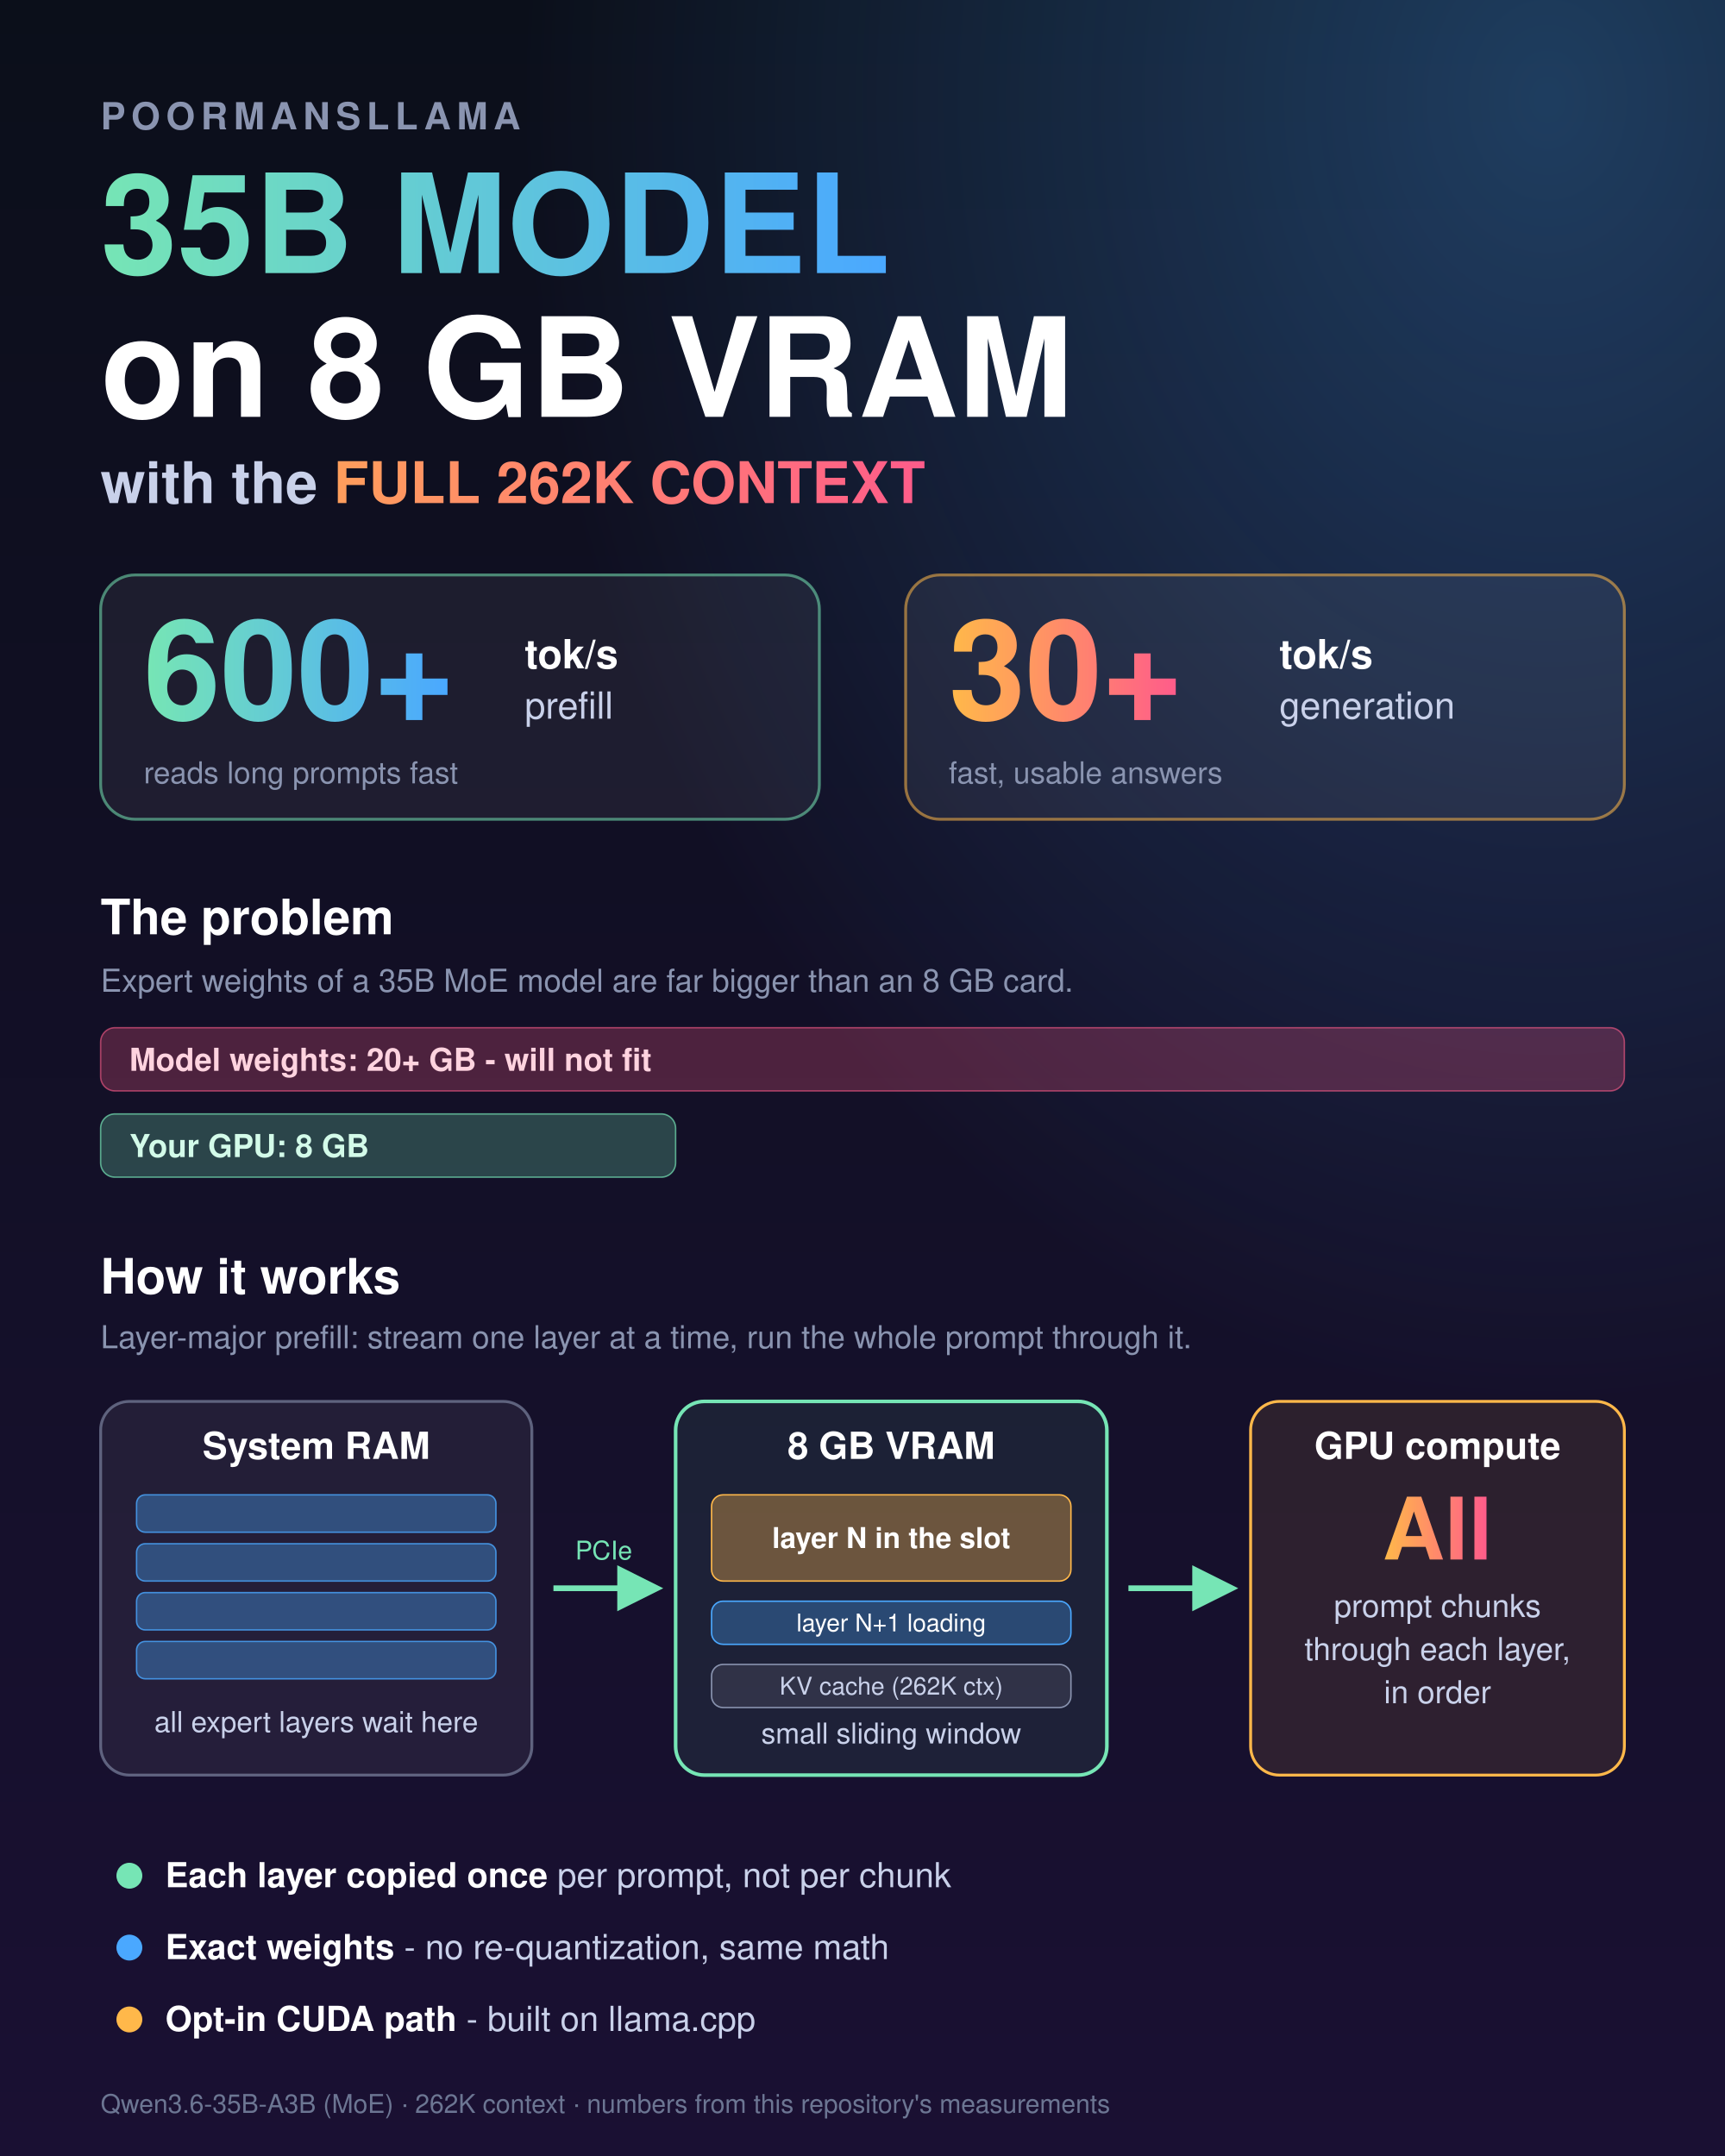
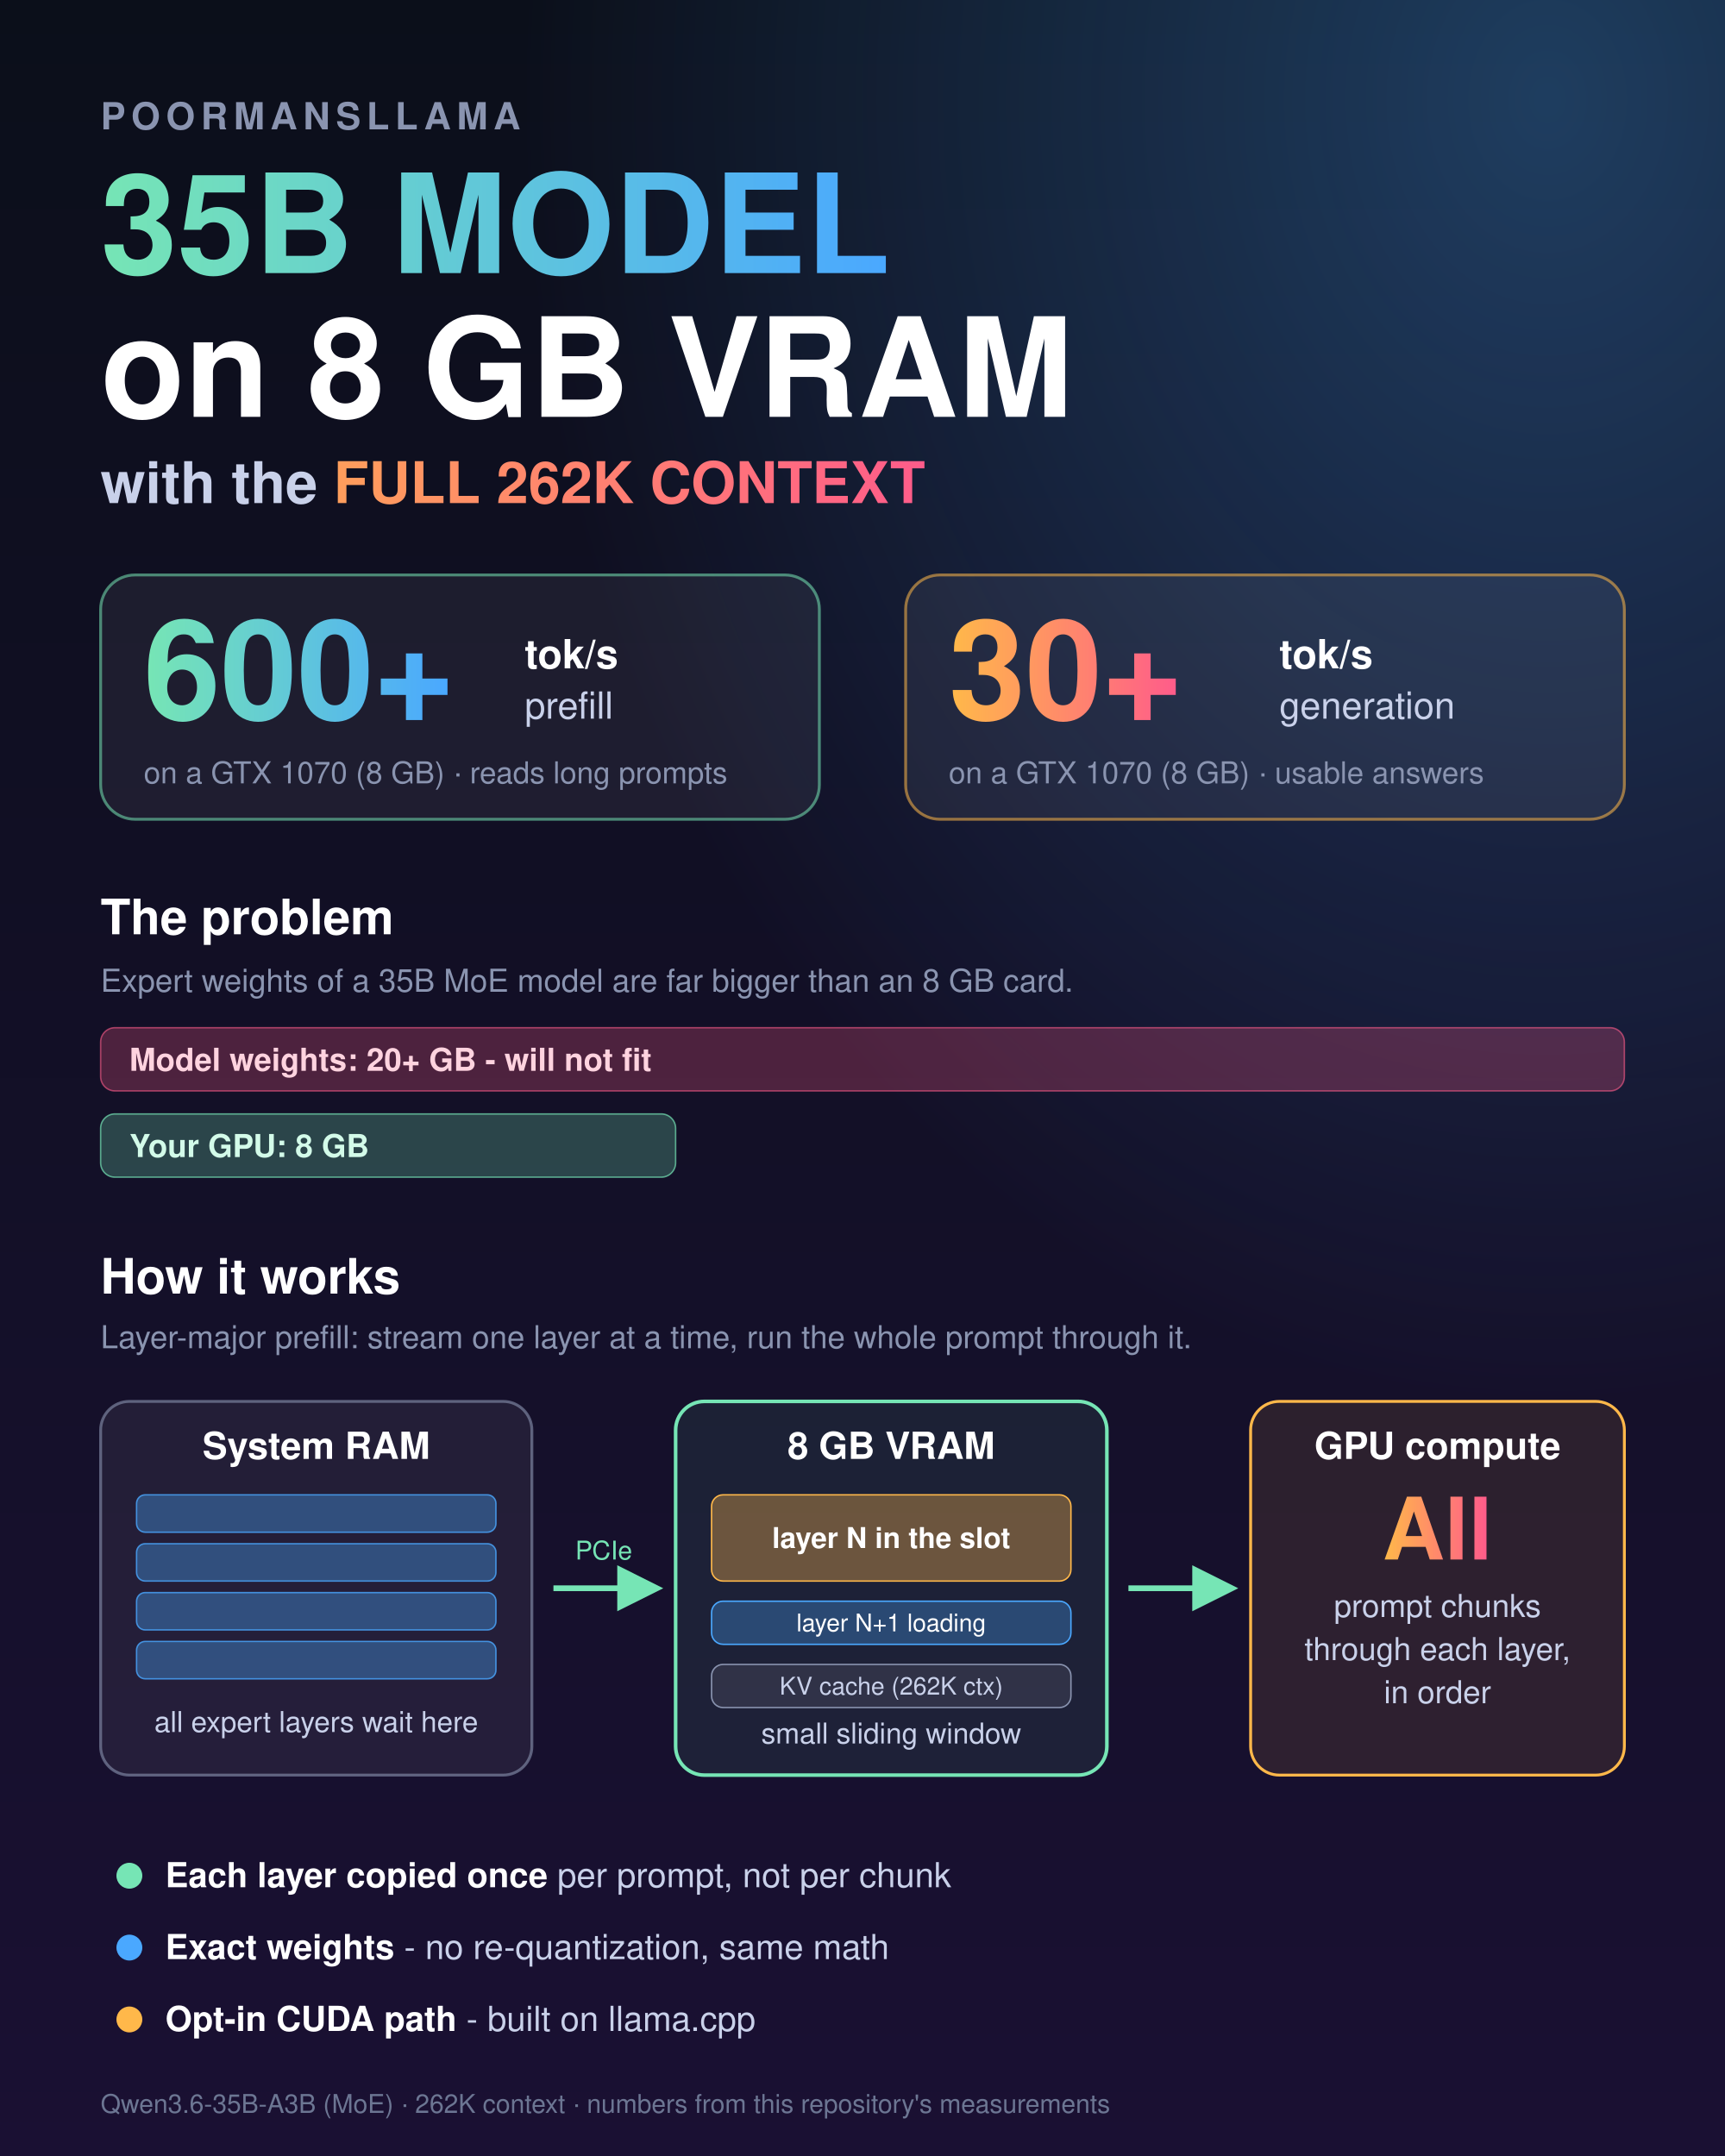
<svg xmlns="http://www.w3.org/2000/svg" viewBox="0 0 1200 1500" width="1200" height="1500" font-family="Segoe UI, Helvetica, Arial, sans-serif">
  <defs>
    <linearGradient id="bg" x1="0" y1="0" x2="0" y2="1">
      <stop offset="0" stop-color="#0b0f1a" />
      <stop offset="1" stop-color="#1a1033" />
    </linearGradient>
    <linearGradient id="acc" x1="0" y1="0" x2="1" y2="0">
      <stop offset="0" stop-color="#76e5b5" />
      <stop offset="1" stop-color="#4aa8ff" />
    </linearGradient>
    <linearGradient id="hot" x1="0" y1="0" x2="1" y2="0">
      <stop offset="0" stop-color="#ffb84a" />
      <stop offset="1" stop-color="#ff5c8a" />
    </linearGradient>
    <radialGradient id="glow" cx="0.9" cy="0.05" r="0.6">
      <stop offset="0" stop-color="#4aa8ff" stop-opacity="0.3" />
      <stop offset="1" stop-color="#4aa8ff" stop-opacity="0" />
    </radialGradient>
    <marker id="arr" viewBox="0 0 10 10" refX="8" refY="5" markerWidth="8" markerHeight="8" orient="auto">
      <path d="M0 0L10 5L0 10z" fill="#76e5b5" />
    </marker>
  </defs>
  <rect width="1200" height="1500" fill="url(#bg)" />
  <rect width="1200" height="1500" fill="url(#glow)" />
  <text x="70" y="90" font-size="26" font-weight="600" fill="#8a94b0" letter-spacing="4">POORMANSLLAMA</text>
  <text x="70" y="190" font-size="96" font-weight="800" fill="url(#acc)">35B MODEL</text>
  <text x="70" y="290" font-size="96" font-weight="800" fill="#fff">on 8 GB VRAM</text>
  <text x="70" y="350" font-size="40" font-weight="600" fill="#c9d1ea">with the <tspan fill="url(#hot)" font-weight="800">FULL 262K CONTEXT</tspan>
  </text>
  <rect x="70" y="400" width="500" height="170" rx="24" fill="#fff" fill-opacity="0.06" stroke="#76e5b5" stroke-opacity="0.55" stroke-width="2" />
  <text x="100" y="500" font-size="96" font-weight="800" fill="url(#acc)">600+</text>
  <text x="365" y="465" font-size="28" font-weight="700" fill="#fff">tok/s</text>
  <text x="365" y="500" font-size="26" fill="#c9d1ea">prefill</text>
-   <text x="100" y="545" font-size="21" fill="#8a94b0">reads long prompts fast</text>
+   <text x="100" y="545" font-size="21" fill="#8a94b0">on a GTX 1070 (8 GB) · reads long prompts</text>
  <rect x="630" y="400" width="500" height="170" rx="24" fill="#fff" fill-opacity="0.06" stroke="#ffb84a" stroke-opacity="0.55" stroke-width="2" />
  <text x="660" y="500" font-size="96" font-weight="800" fill="url(#hot)">30+</text>
  <text x="890" y="465" font-size="28" font-weight="700" fill="#fff">tok/s</text>
  <text x="890" y="500" font-size="26" fill="#c9d1ea">generation</text>
-   <text x="660" y="545" font-size="21" fill="#8a94b0">fast, usable answers</text>
+   <text x="660" y="545" font-size="21" fill="#8a94b0">on a GTX 1070 (8 GB) · usable answers</text>
  <text x="70" y="650" font-size="34" font-weight="700" fill="#fff">The problem</text>
  <text x="70" y="690" font-size="22" fill="#8a94b0">Expert weights of a 35B MoE model are far bigger than an 8 GB card.</text>
  <rect x="70" y="715" width="1060" height="44" rx="10" fill="#ff5c8a" fill-opacity="0.25" stroke="#ff5c8a" stroke-opacity="0.6" />
  <text x="90" y="745" font-size="22" font-weight="600" fill="#ffd3df">Model weights: 20+ GB  - will not fit</text>
  <rect x="70" y="775" width="400" height="44" rx="10" fill="#76e5b5" fill-opacity="0.25" stroke="#76e5b5" stroke-opacity="0.7" />
  <text x="90" y="805" font-size="22" font-weight="600" fill="#d3fbe9">Your GPU: 8 GB</text>
  <text x="70" y="900" font-size="34" font-weight="700" fill="#fff">How it works</text>
  <text x="70" y="938" font-size="22" fill="#8a94b0">Layer-major prefill: stream one layer at a time, run the whole prompt through it.</text>
  <rect x="70" y="975" width="300" height="260" rx="20" fill="#fff" fill-opacity="0.06" stroke="#8a94b0" stroke-opacity="0.6" stroke-width="2" />
  <text x="220" y="1015" font-size="26" font-weight="700" fill="#fff" text-anchor="middle">System RAM</text>
  <g fill="#4aa8ff" fill-opacity="0.35" stroke="#4aa8ff" stroke-opacity="0.8">
    <rect x="95" y="1040" width="250" height="26" rx="6" />
    <rect x="95" y="1074" width="250" height="26" rx="6" />
    <rect x="95" y="1108" width="250" height="26" rx="6" />
    <rect x="95" y="1142" width="250" height="26" rx="6" />
  </g>
  <text x="220" y="1205" font-size="20" fill="#c9d1ea" text-anchor="middle">all expert layers wait here</text>
  <path d="M385 1105 H 455" stroke="#76e5b5" stroke-width="4" marker-end="url(#arr)" />
  <text x="420" y="1085" font-size="18" fill="#76e5b5" text-anchor="middle">PCIe</text>
  <rect x="470" y="975" width="300" height="260" rx="20" fill="#76e5b5" fill-opacity="0.08" stroke="#76e5b5" stroke-width="2.5" />
  <text x="620" y="1015" font-size="26" font-weight="700" fill="#fff" text-anchor="middle">8 GB VRAM</text>
  <rect x="495" y="1040" width="250" height="60" rx="8" fill="#ffb84a" fill-opacity="0.35" stroke="#ffb84a" />
  <text x="620" y="1077" font-size="20" font-weight="600" fill="#fff" text-anchor="middle">layer N in the slot</text>
  <rect x="495" y="1114" width="250" height="30" rx="8" fill="#4aa8ff" fill-opacity="0.3" stroke="#4aa8ff" />
  <text x="620" y="1135" font-size="17" fill="#fff" text-anchor="middle">layer N+1 loading</text>
  <rect x="495" y="1158" width="250" height="30" rx="8" fill="#fff" fill-opacity="0.08" stroke="#8a94b0" />
  <text x="620" y="1179" font-size="17" fill="#c9d1ea" text-anchor="middle">KV cache (262K ctx)</text>
  <text x="620" y="1213" font-size="20" fill="#c9d1ea" text-anchor="middle">small sliding window</text>
  <path d="M785 1105 H 855" stroke="#76e5b5" stroke-width="4" marker-end="url(#arr)" />
  <rect x="870" y="975" width="260" height="260" rx="20" fill="#ffb84a" fill-opacity="0.1" stroke="#ffb84a" stroke-width="2" />
  <text x="1000" y="1015" font-size="26" font-weight="700" fill="#fff" text-anchor="middle">GPU compute</text>
  <text x="1000" y="1085" font-size="60" font-weight="800" fill="url(#hot)" text-anchor="middle">All</text>
  <text x="1000" y="1125" font-size="22" fill="#c9d1ea" text-anchor="middle">prompt chunks</text>
  <text x="1000" y="1155" font-size="22" fill="#c9d1ea" text-anchor="middle">through each layer,</text>
  <text x="1000" y="1185" font-size="22" fill="#c9d1ea" text-anchor="middle">in order</text>
  <g font-size="24" fill="#fff">
    <circle cx="90" cy="1305" r="9" fill="#76e5b5" />
    <text x="115" y="1313">
      <tspan font-weight="700">Each layer copied once</tspan>
      <tspan fill="#c9d1ea">per prompt, not per chunk</tspan>
    </text>
    <circle cx="90" cy="1355" r="9" fill="#4aa8ff" />
    <text x="115" y="1363">
      <tspan font-weight="700">Exact weights</tspan>
      <tspan fill="#c9d1ea">- no re-quantization, same math</tspan>
    </text>
    <circle cx="90" cy="1405" r="9" fill="#ffb84a" />
    <text x="115" y="1413">
      <tspan font-weight="700">Opt-in CUDA path</tspan>
      <tspan fill="#c9d1ea">- built on llama.cpp</tspan>
    </text>
  </g>
  <text x="70" y="1470" font-size="18" fill="#6c7693">Qwen3.6-35B-A3B (MoE) · 262K context · numbers from this repository's measurements</text>
</svg>
